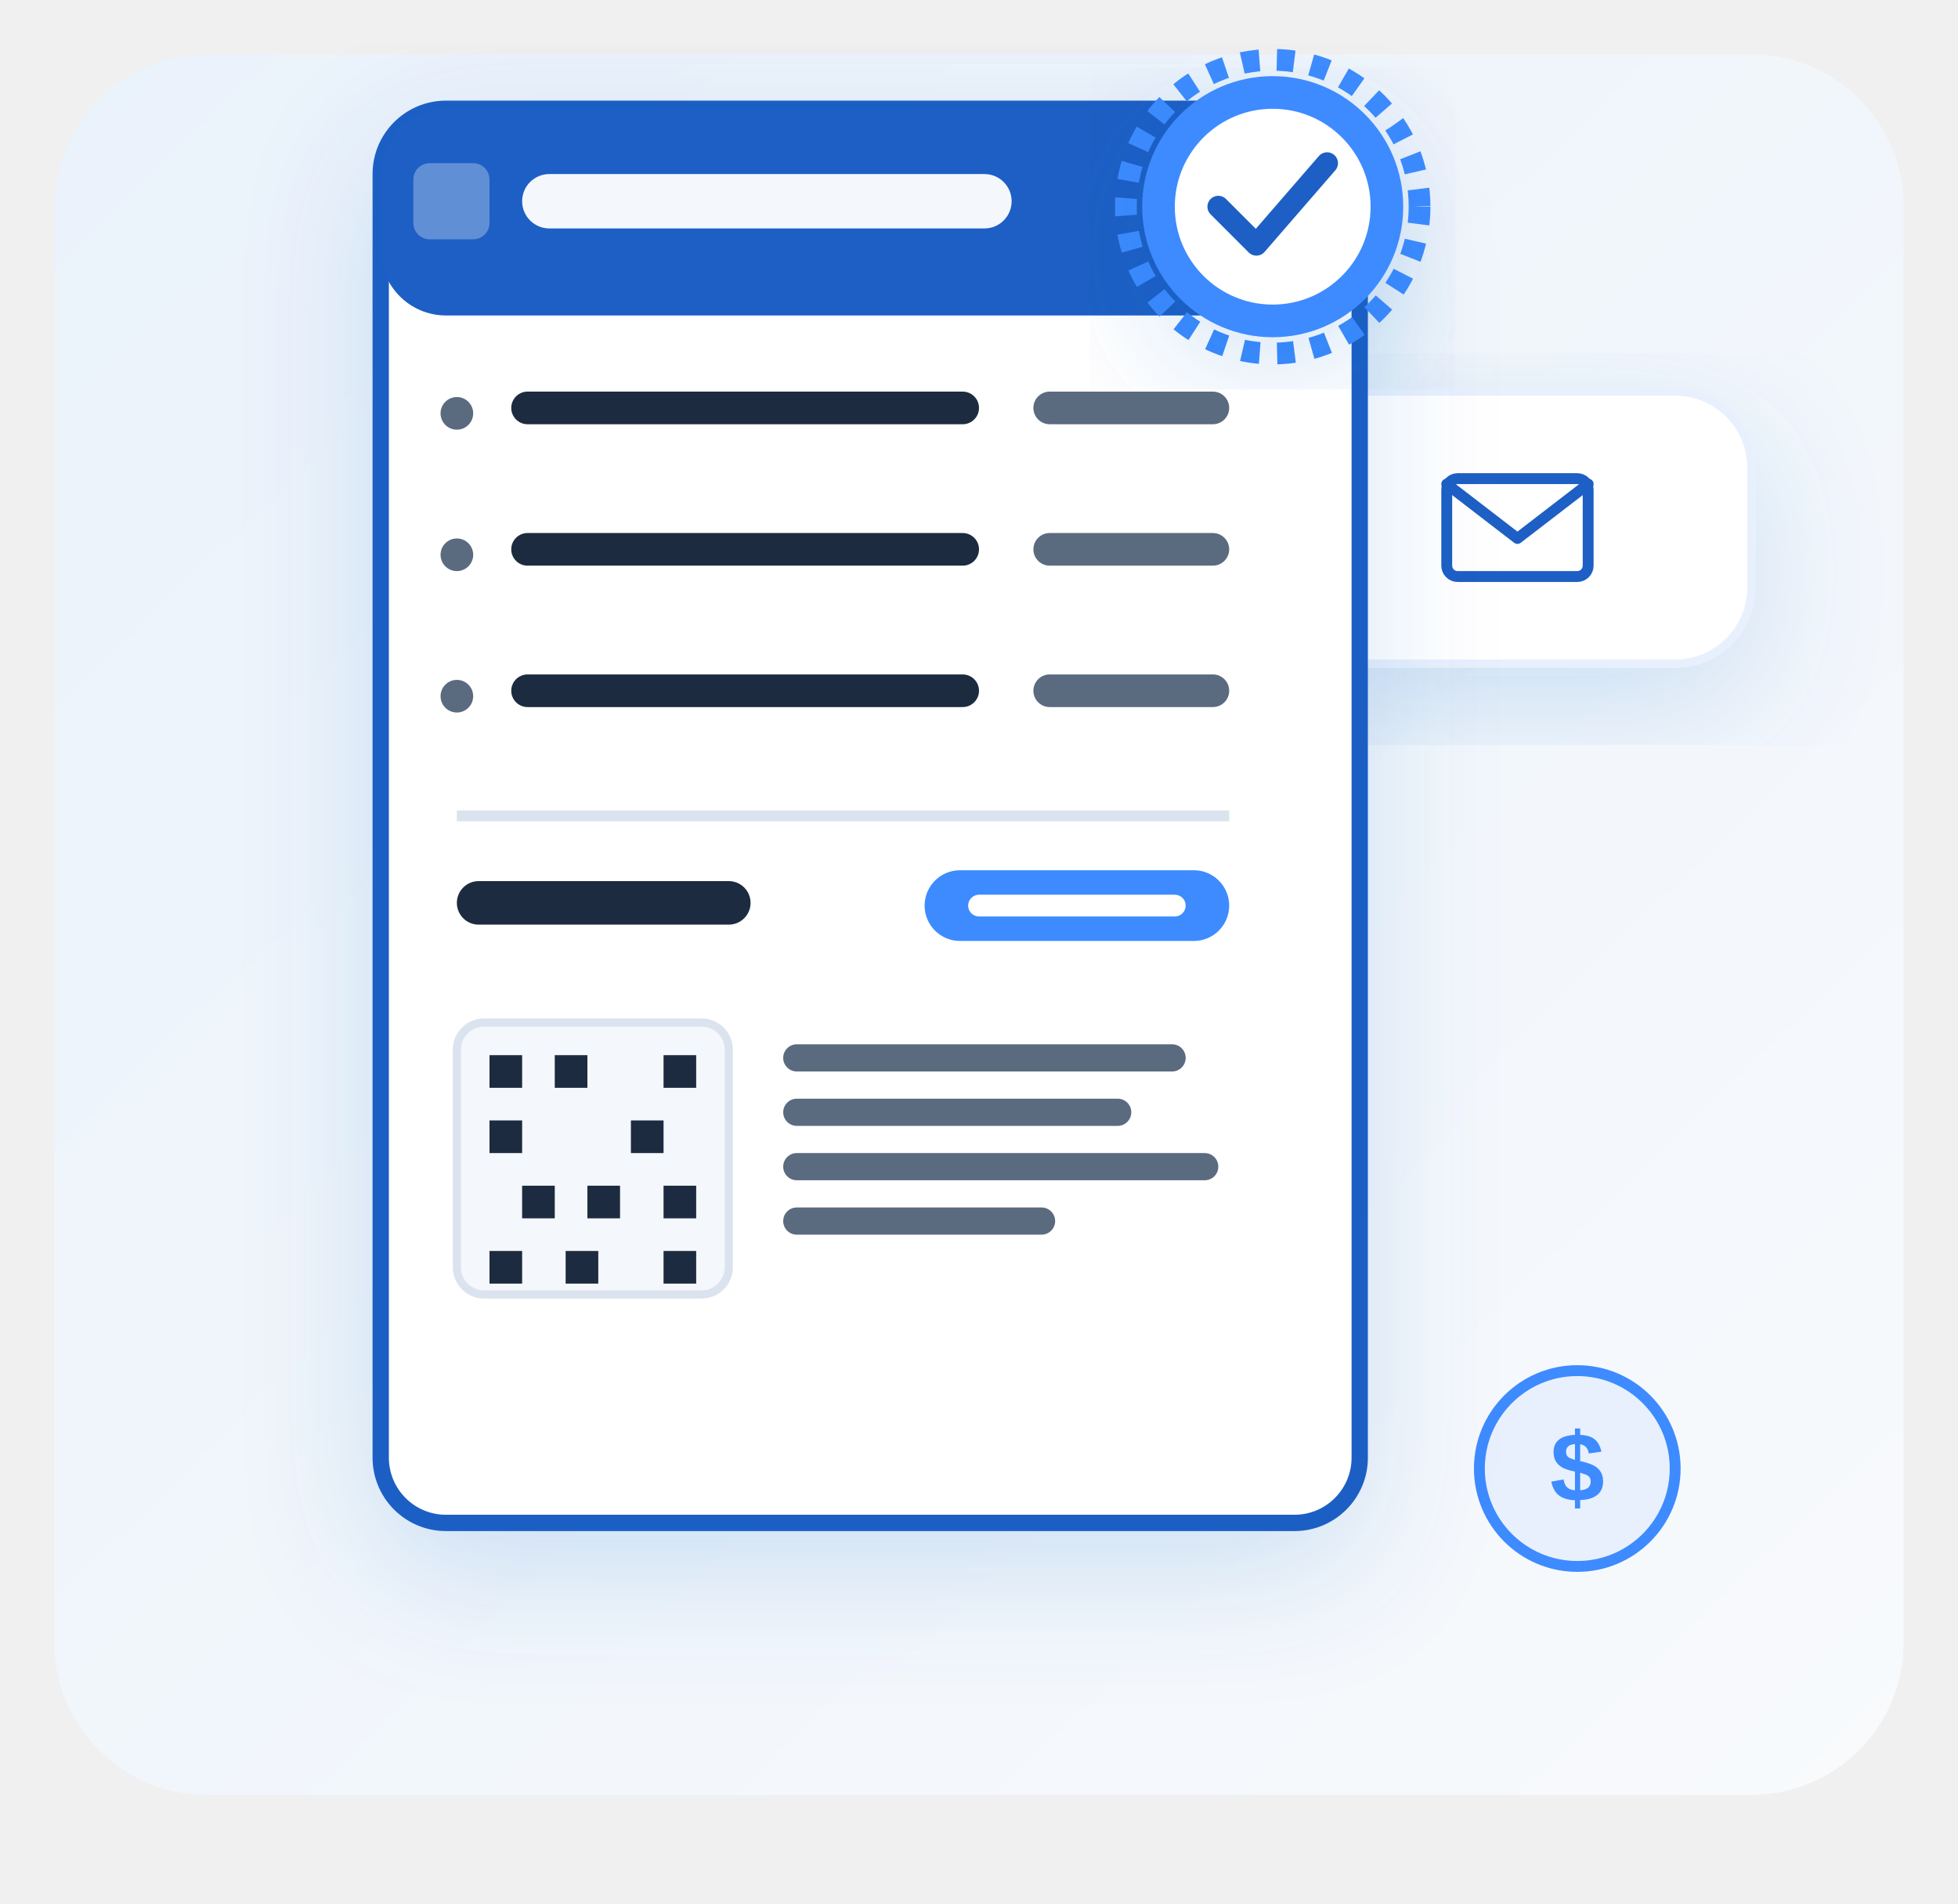
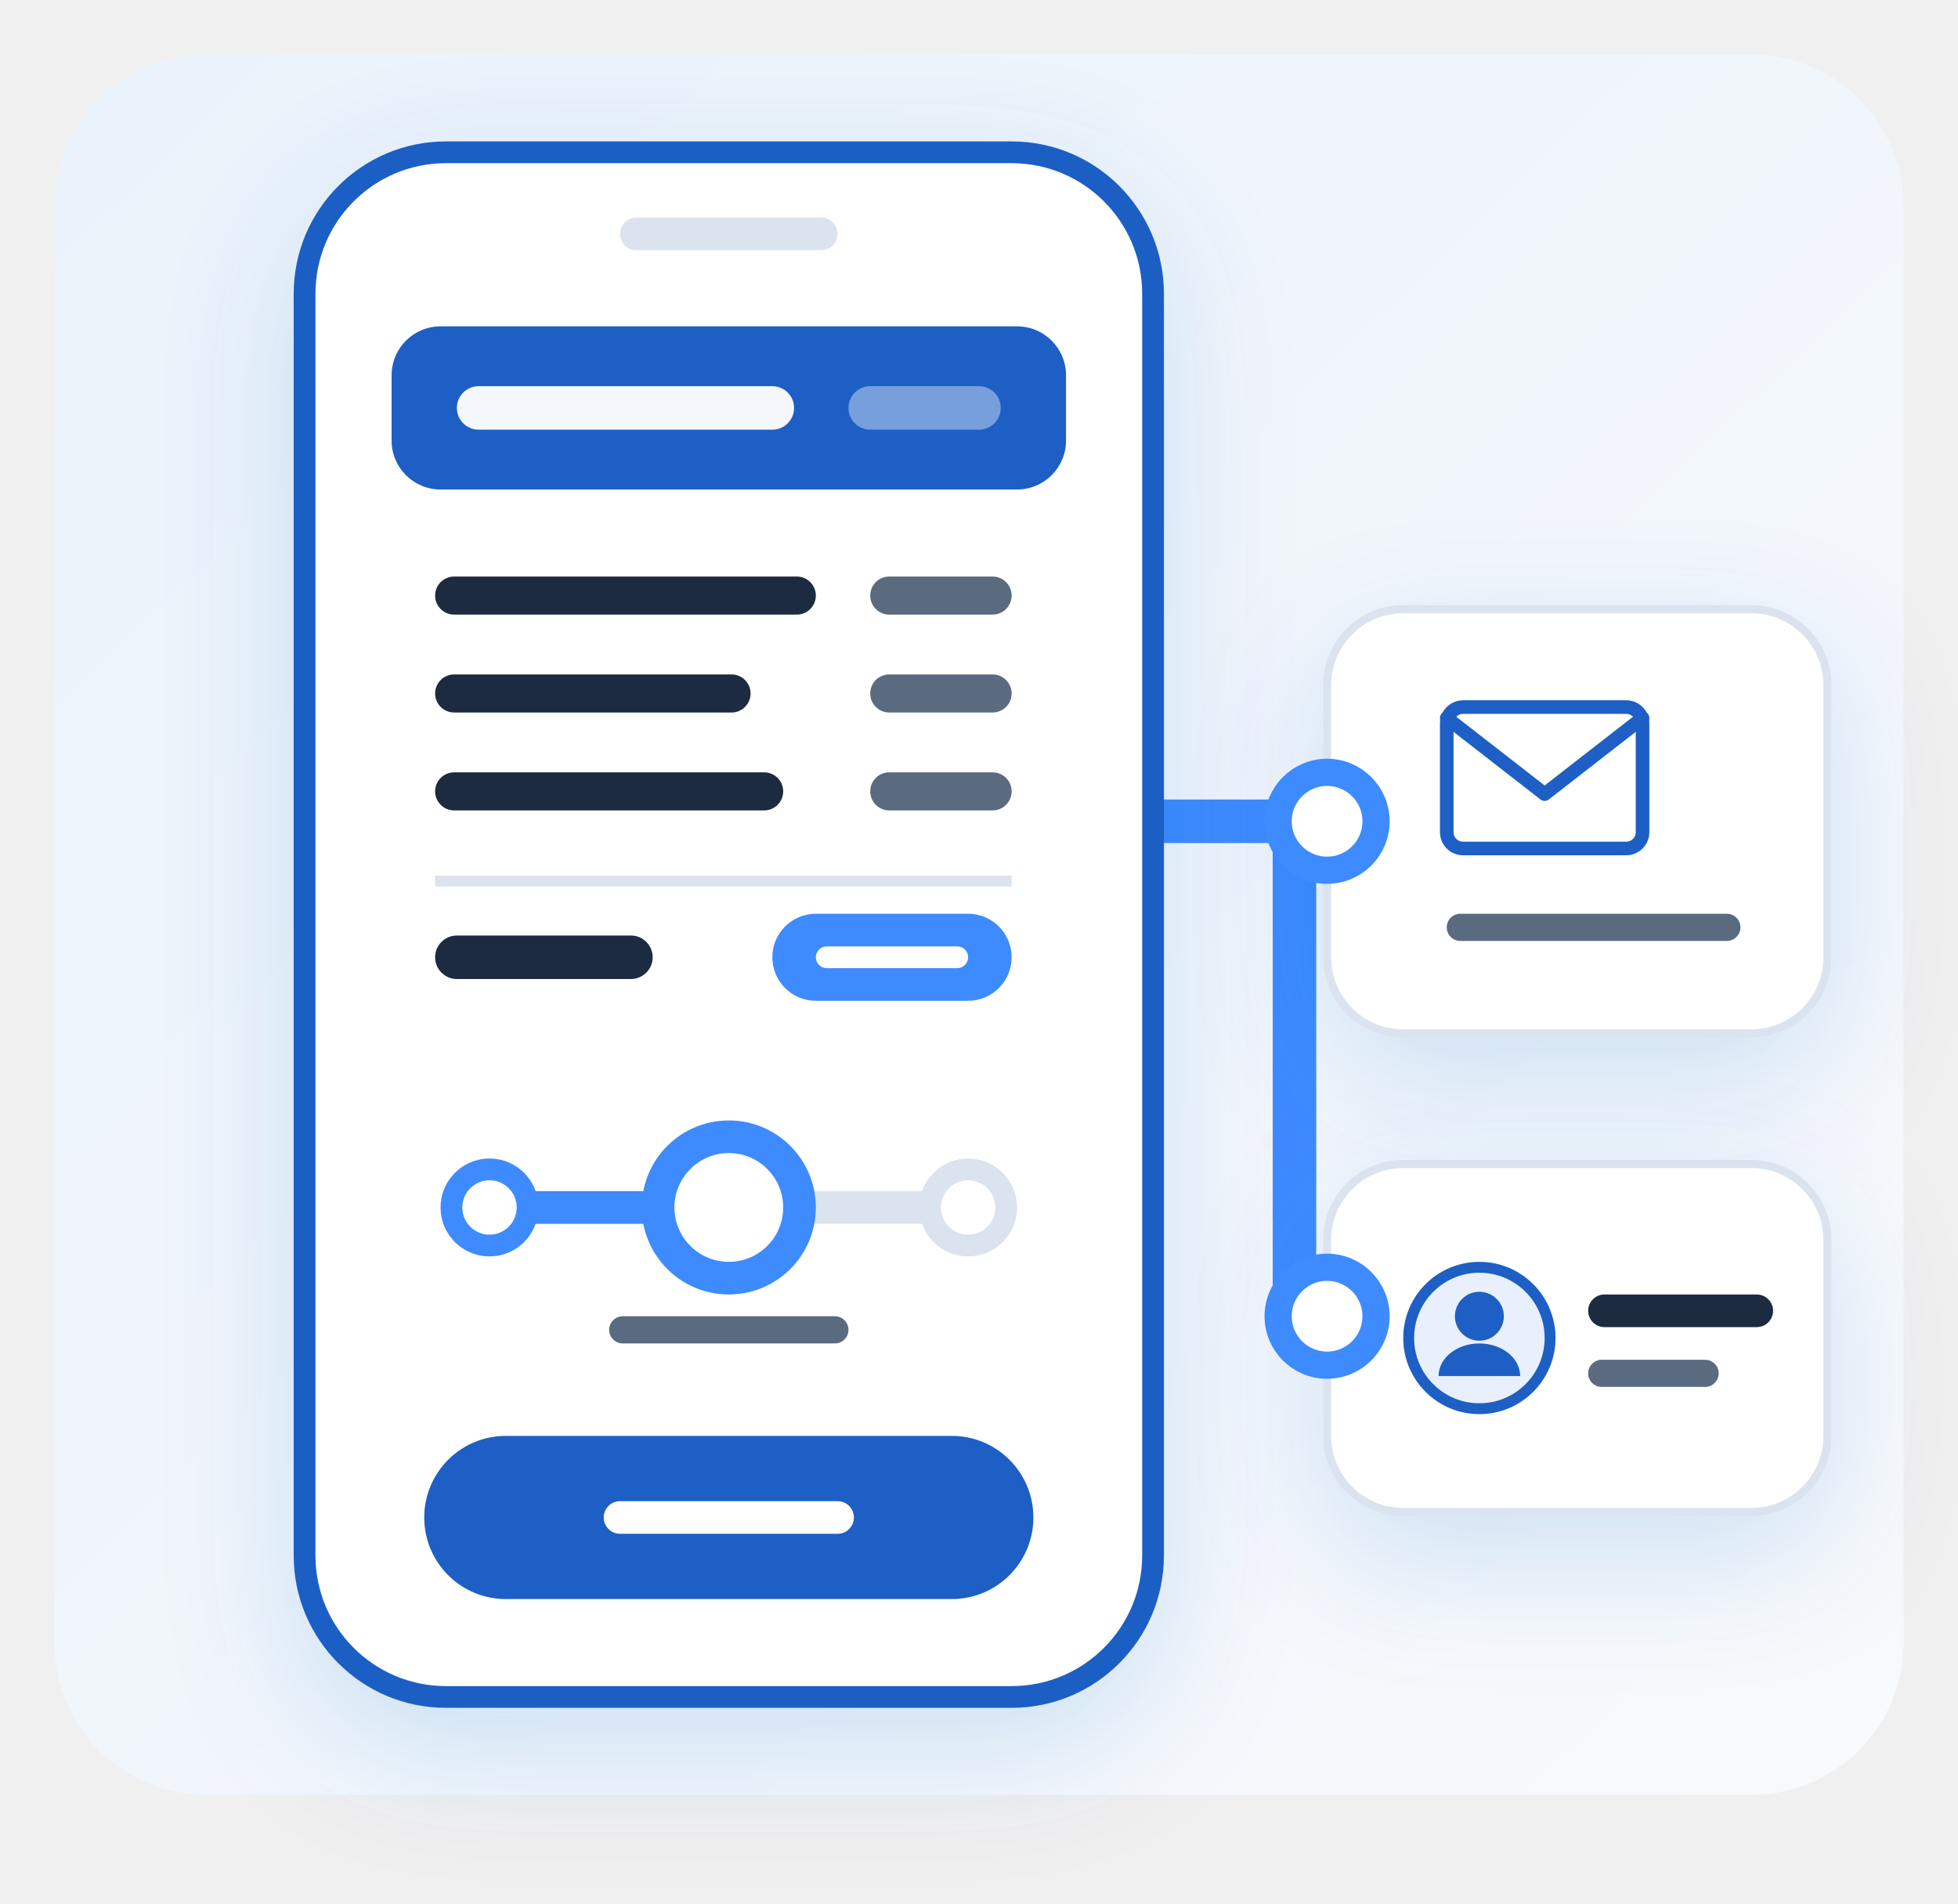
<svg xmlns="http://www.w3.org/2000/svg" viewBox="0 0 360 350" role="img" aria-hidden="true">
  <defs>
-     <filter id="fe-ds" x="-30%" y="-30%" width="160%" height="160%">
+     <filter id="fe-ds" x="-40%" y="-60%" width="180%" height="260%">
      <feDropShadow dx="0" dy="8" stdDeviation="12" flood-color="#1d5fc4" flood-opacity="0.16" />
    </filter>
    <linearGradient id="fe-bg" x1="0" y1="0" x2="1" y2="1">
      <stop offset="0" stop-color="#eaf2fb" />
      <stop offset="1" stop-color="#f8fafc" />
    </linearGradient>
  </defs>
  <rect x="10" y="10" width="340" height="320" rx="28" fill="url(#fe-bg)" />
-   <path d="M244 62 L246 84" stroke="#1d5fc4" stroke-width="1.8" stroke-dasharray="3 4" opacity="0.6" fill="none" />
-   <rect x="236" y="72" width="86" height="50" rx="14" fill="#ffffff" stroke="#e8f0fd" stroke-width="1.5" filter="url(#fe-ds)" />
-   <rect x="266" y="88" width="26" height="18" rx="2" fill="none" stroke="#1d5fc4" stroke-width="2" />
-   <path d="M266 89 L279 99 L292 89" stroke="#1d5fc4" stroke-width="2" fill="none" stroke-linecap="round" stroke-linejoin="round" />
-   <circle cx="290" cy="270" r="18" fill="#e8f0fd" stroke="#3d8bff" stroke-width="2" />
-   <text x="290" y="276" font-family="Arial, Helvetica, sans-serif" font-size="18" font-weight="700" fill="#3d8bff" text-anchor="middle">$</text>
-   <rect x="70" y="20" width="180" height="260" rx="12" fill="#ffffff" stroke="#1d5fc4" stroke-width="3" filter="url(#fe-ds)" />
-   <rect x="70" y="20" width="180" height="38" rx="12" fill="#1d5fc4" />
-   <rect x="76" y="30" width="14" height="14" rx="3" fill="#ffffff" opacity="0.3" />
-   <rect x="96" y="32" width="90" height="10" rx="5" fill="#ffffff" opacity="0.95" />
-   <circle cx="84" cy="76" r="3" fill="#5a6b80" />
-   <rect x="94" y="72" width="86" height="6" rx="3" fill="#1c2b3f" />
-   <rect x="190" y="72" width="36" height="6" rx="3" fill="#5a6b80" />
-   <circle cx="84" cy="102" r="3" fill="#5a6b80" />
-   <rect x="94" y="98" width="86" height="6" rx="3" fill="#1c2b3f" />
-   <rect x="190" y="98" width="36" height="6" rx="3" fill="#5a6b80" />
-   <circle cx="84" cy="128" r="3" fill="#5a6b80" />
-   <rect x="94" y="124" width="86" height="6" rx="3" fill="#1c2b3f" />
-   <rect x="190" y="124" width="36" height="6" rx="3" fill="#5a6b80" />
-   <line x1="84" y1="150" x2="226" y2="150" stroke="#dbe3ee" stroke-width="2" />
-   <rect x="84" y="162" width="54" height="8" rx="4" fill="#1c2b3f" />
-   <rect x="170" y="160" width="56" height="13" rx="6.5" fill="#3d8bff" />
-   <rect x="178" y="164.5" width="40" height="4" rx="2" fill="#ffffff" />
-   <rect x="84" y="188" width="50" height="50" rx="5" fill="#f4f7fb" stroke="#dbe3ee" stroke-width="1.5" />
-   <rect x="90" y="194" width="6" height="6" fill="#1c2b3f" />
-   <rect x="102" y="194" width="6" height="6" fill="#1c2b3f" />
-   <rect x="122" y="194" width="6" height="6" fill="#1c2b3f" />
-   <rect x="90" y="206" width="6" height="6" fill="#1c2b3f" />
-   <rect x="116" y="206" width="6" height="6" fill="#1c2b3f" />
-   <rect x="96" y="218" width="6" height="6" fill="#1c2b3f" />
-   <rect x="108" y="218" width="6" height="6" fill="#1c2b3f" />
-   <rect x="122" y="218" width="6" height="6" fill="#1c2b3f" />
-   <rect x="90" y="230" width="6" height="6" fill="#1c2b3f" />
-   <rect x="104" y="230" width="6" height="6" fill="#1c2b3f" />
-   <rect x="122" y="230" width="6" height="6" fill="#1c2b3f" />
-   <rect x="144" y="192" width="74" height="5" rx="2.5" fill="#5a6b80" />
-   <rect x="144" y="202" width="64" height="5" rx="2.5" fill="#5a6b80" />
-   <rect x="144" y="212" width="80" height="5" rx="2.5" fill="#5a6b80" />
-   <rect x="144" y="222" width="50" height="5" rx="2.5" fill="#5a6b80" />
-   <circle cx="234" cy="38" r="27" fill="none" stroke="#3d8bff" stroke-width="4" stroke-dasharray="3.2 3.2" />
-   <circle cx="234" cy="38" r="21" fill="#ffffff" stroke="#3d8bff" stroke-width="6" filter="url(#fe-ds)" />
-   <path d="M224 38 L231 45 L244 30" stroke="#1d5fc4" stroke-width="4" fill="none" stroke-linecap="round" stroke-linejoin="round" />
+   <path d="M212 151 H238 V242" stroke="#3d8bff" stroke-width="8" stroke-linecap="round" stroke-linejoin="round" fill="none" />
+   <rect x="56" y="28" width="156" height="284" rx="26" fill="#ffffff" stroke="#1d5fc4" stroke-width="4" filter="url(#fe-ds)" />
+   <rect x="114" y="40" width="40" height="6" rx="3" fill="#dbe3ee" />
+   <rect x="72" y="60" width="124" height="30" rx="9" fill="#1d5fc4" />
+   <rect x="84" y="71" width="62" height="8" rx="4" fill="#ffffff" opacity="0.95" />
+   <rect x="156" y="71" width="28" height="8" rx="4" fill="#ffffff" opacity="0.4" />
+   <rect x="80" y="106" width="70" height="7" rx="3.5" fill="#1c2b3f" />
+   <rect x="160" y="106" width="26" height="7" rx="3.5" fill="#5a6b80" />
+   <rect x="80" y="124" width="58" height="7" rx="3.5" fill="#1c2b3f" />
+   <rect x="160" y="124" width="26" height="7" rx="3.5" fill="#5a6b80" />
+   <rect x="80" y="142" width="64" height="7" rx="3.5" fill="#1c2b3f" />
+   <rect x="160" y="142" width="26" height="7" rx="3.5" fill="#5a6b80" />
+   <line x1="80" y1="162" x2="186" y2="162" stroke="#dbe3ee" stroke-width="2" />
+   <rect x="80" y="172" width="40" height="8" rx="4" fill="#1c2b3f" />
+   <rect x="142" y="168" width="44" height="16" rx="8" fill="#3d8bff" />
+   <rect x="150" y="174" width="28" height="4" rx="2" fill="#ffffff" />
+   <path d="M90 222 H178" stroke="#dbe3ee" stroke-width="6" stroke-linecap="round" />
+   <path d="M90 222 H134" stroke="#3d8bff" stroke-width="6" stroke-linecap="round" />
+   <circle cx="90" cy="222" r="7" fill="#ffffff" stroke="#3d8bff" stroke-width="4" />
+   <circle cx="134" cy="222" r="13" fill="#ffffff" stroke="#3d8bff" stroke-width="6" />
+   <circle cx="178" cy="222" r="7" fill="#ffffff" stroke="#dbe3ee" stroke-width="4" />
+   <rect x="112" y="242" width="44" height="5" rx="2.5" fill="#5a6b80" />
+   <rect x="78" y="264" width="112" height="30" rx="15" fill="#1d5fc4" />
+   <rect x="111" y="276" width="46" height="6" rx="3" fill="#ffffff" />
+   <rect x="244" y="112" width="92" height="78" rx="14" fill="#ffffff" stroke="#dbe3ee" stroke-width="1.5" filter="url(#fe-ds)" />
+   <circle cx="244" cy="151" r="9" fill="#ffffff" stroke="#3d8bff" stroke-width="5" />
+   <rect x="266" y="130" width="36" height="26" rx="3" fill="none" stroke="#1d5fc4" stroke-width="2.5" />
+   <path d="M266 132 L284 146 L302 132" stroke="#1d5fc4" stroke-width="2.5" fill="none" stroke-linecap="round" stroke-linejoin="round" />
+   <rect x="266" y="168" width="54" height="5" rx="2.5" fill="#5a6b80" />
+   <rect x="244" y="214" width="92" height="64" rx="14" fill="#ffffff" stroke="#dbe3ee" stroke-width="1.5" filter="url(#fe-ds)" />
+   <circle cx="244" cy="242" r="9" fill="#ffffff" stroke="#3d8bff" stroke-width="5" />
+   <circle cx="272" cy="246" r="13" fill="#e8f0fd" stroke="#1d5fc4" stroke-width="2" />
+   <circle cx="272" cy="242" r="4.5" fill="#1d5fc4" />
+   <path d="M264.5 253 a7.5 6 0 0 1 15 0" fill="#1d5fc4" />
+   <rect x="292" y="238" width="34" height="6" rx="3" fill="#1c2b3f" />
+   <rect x="292" y="250" width="24" height="5" rx="2.5" fill="#5a6b80" />
</svg>
